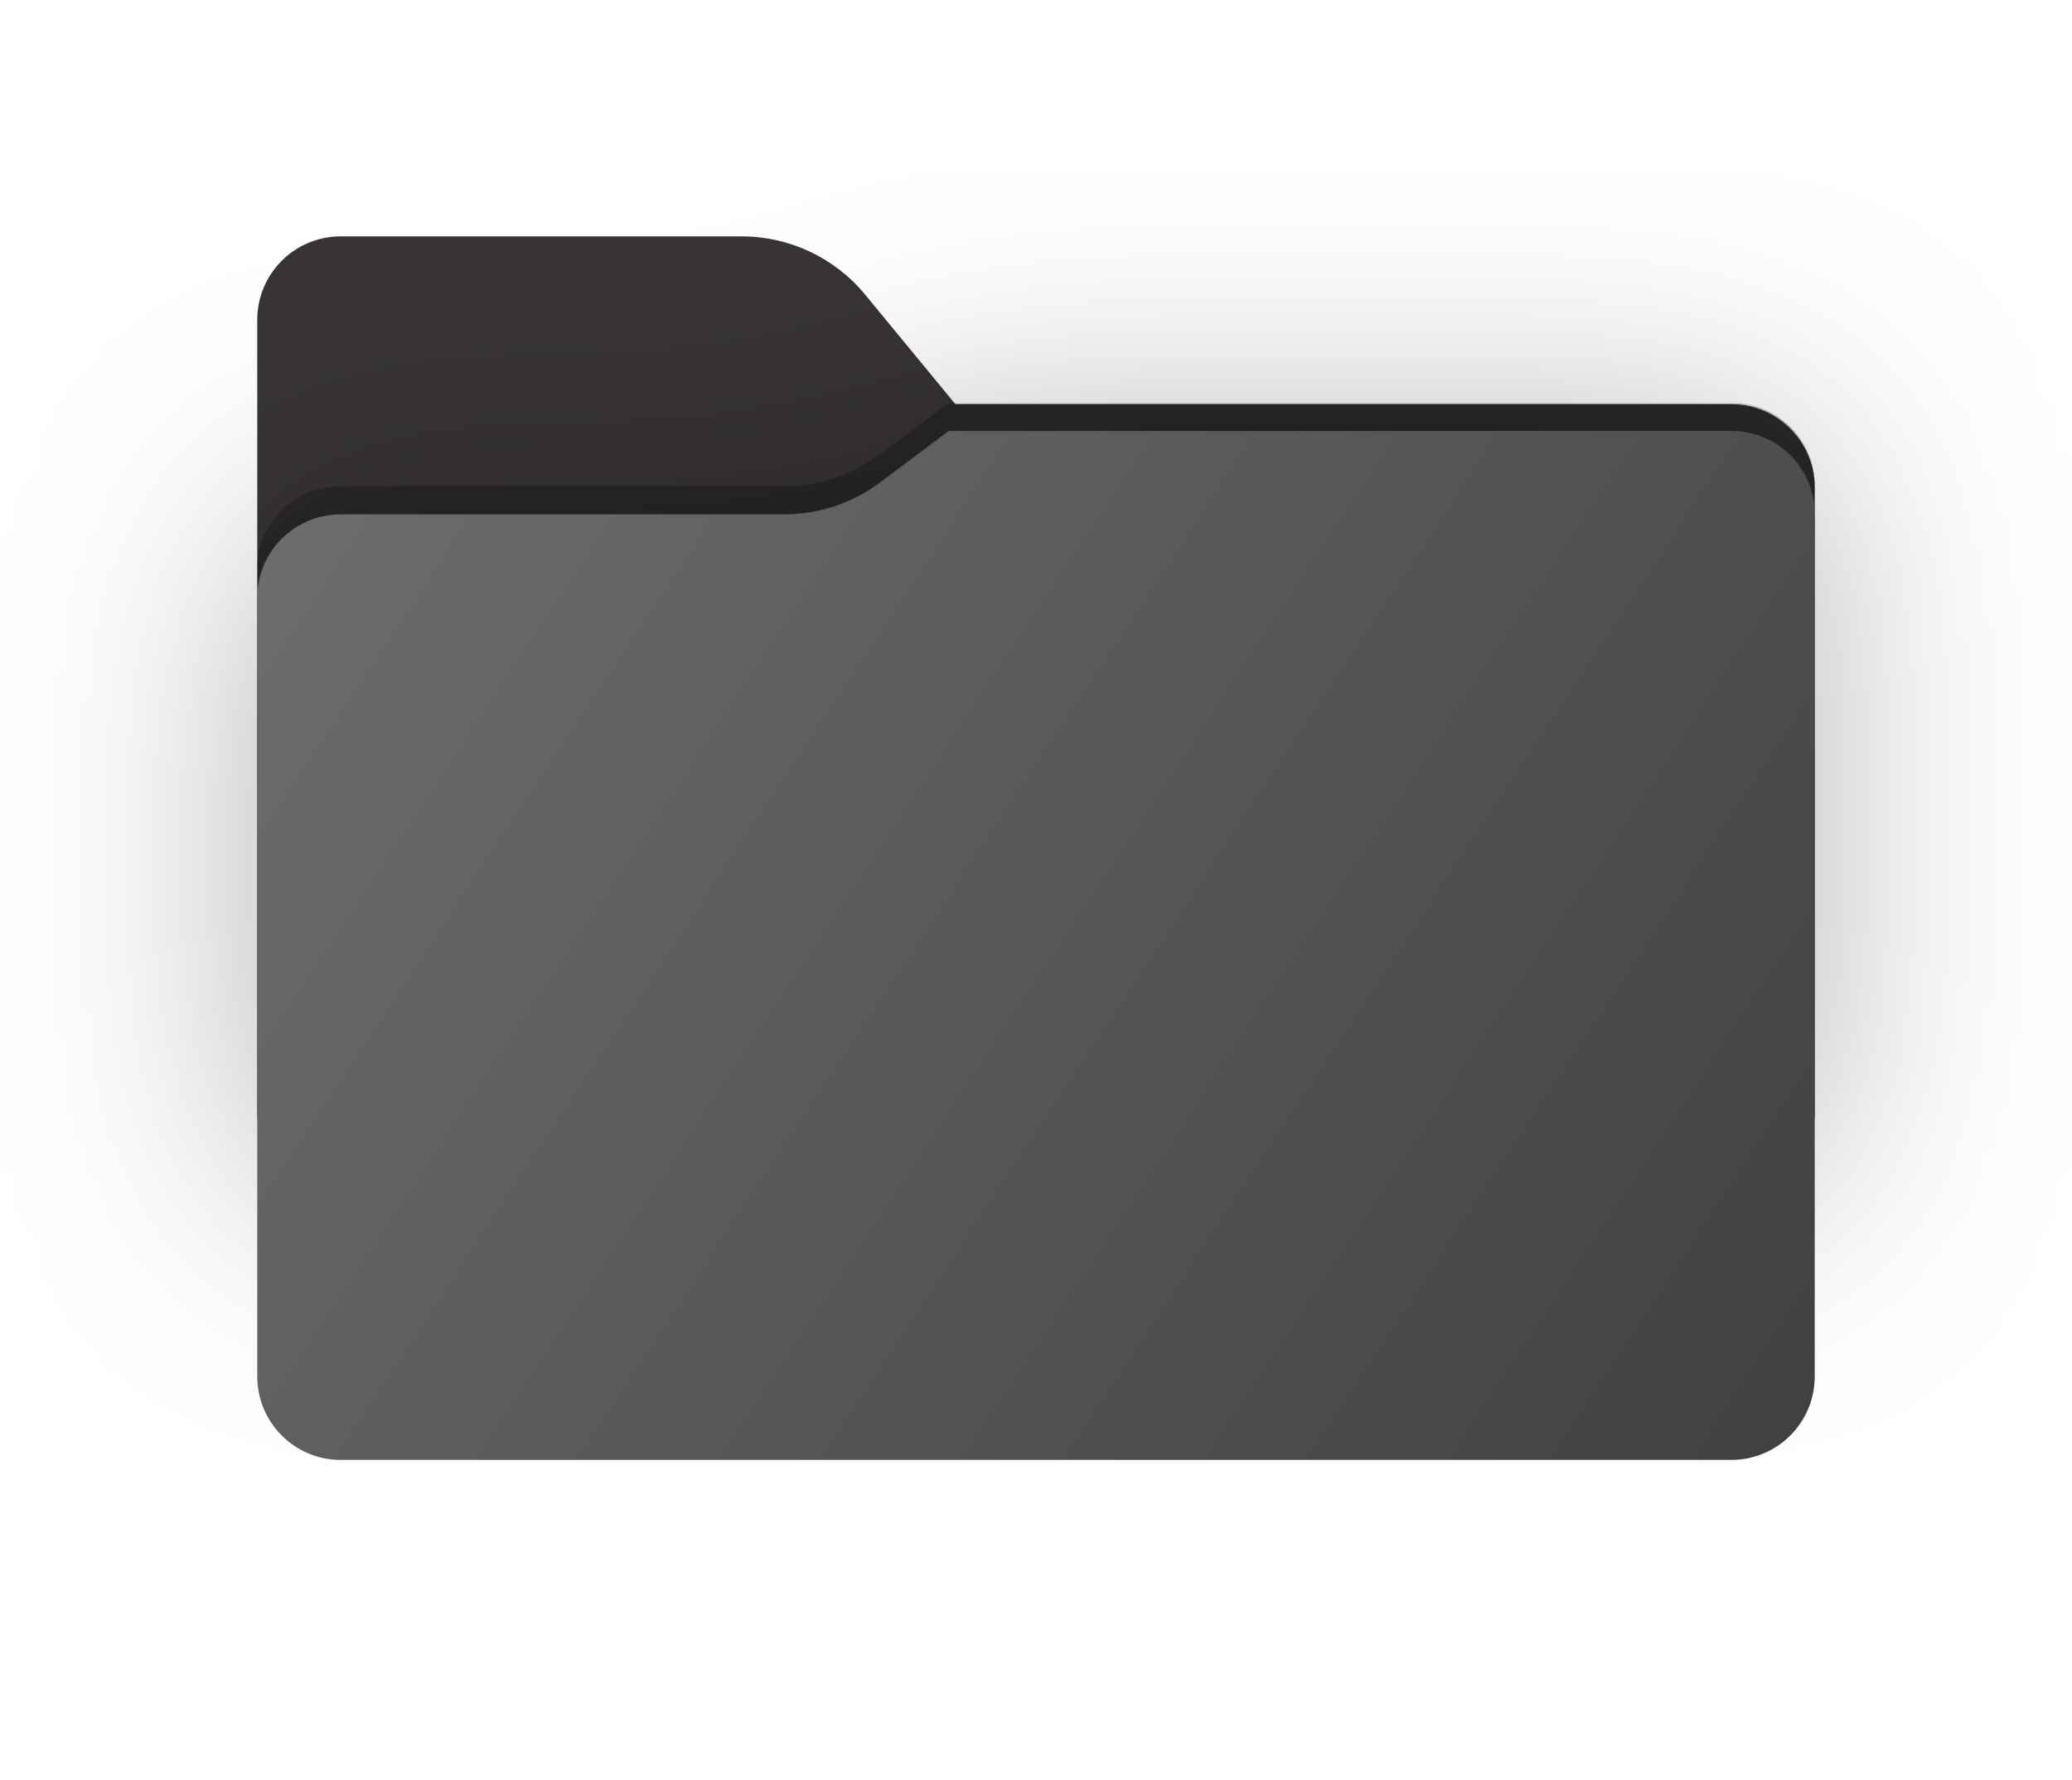
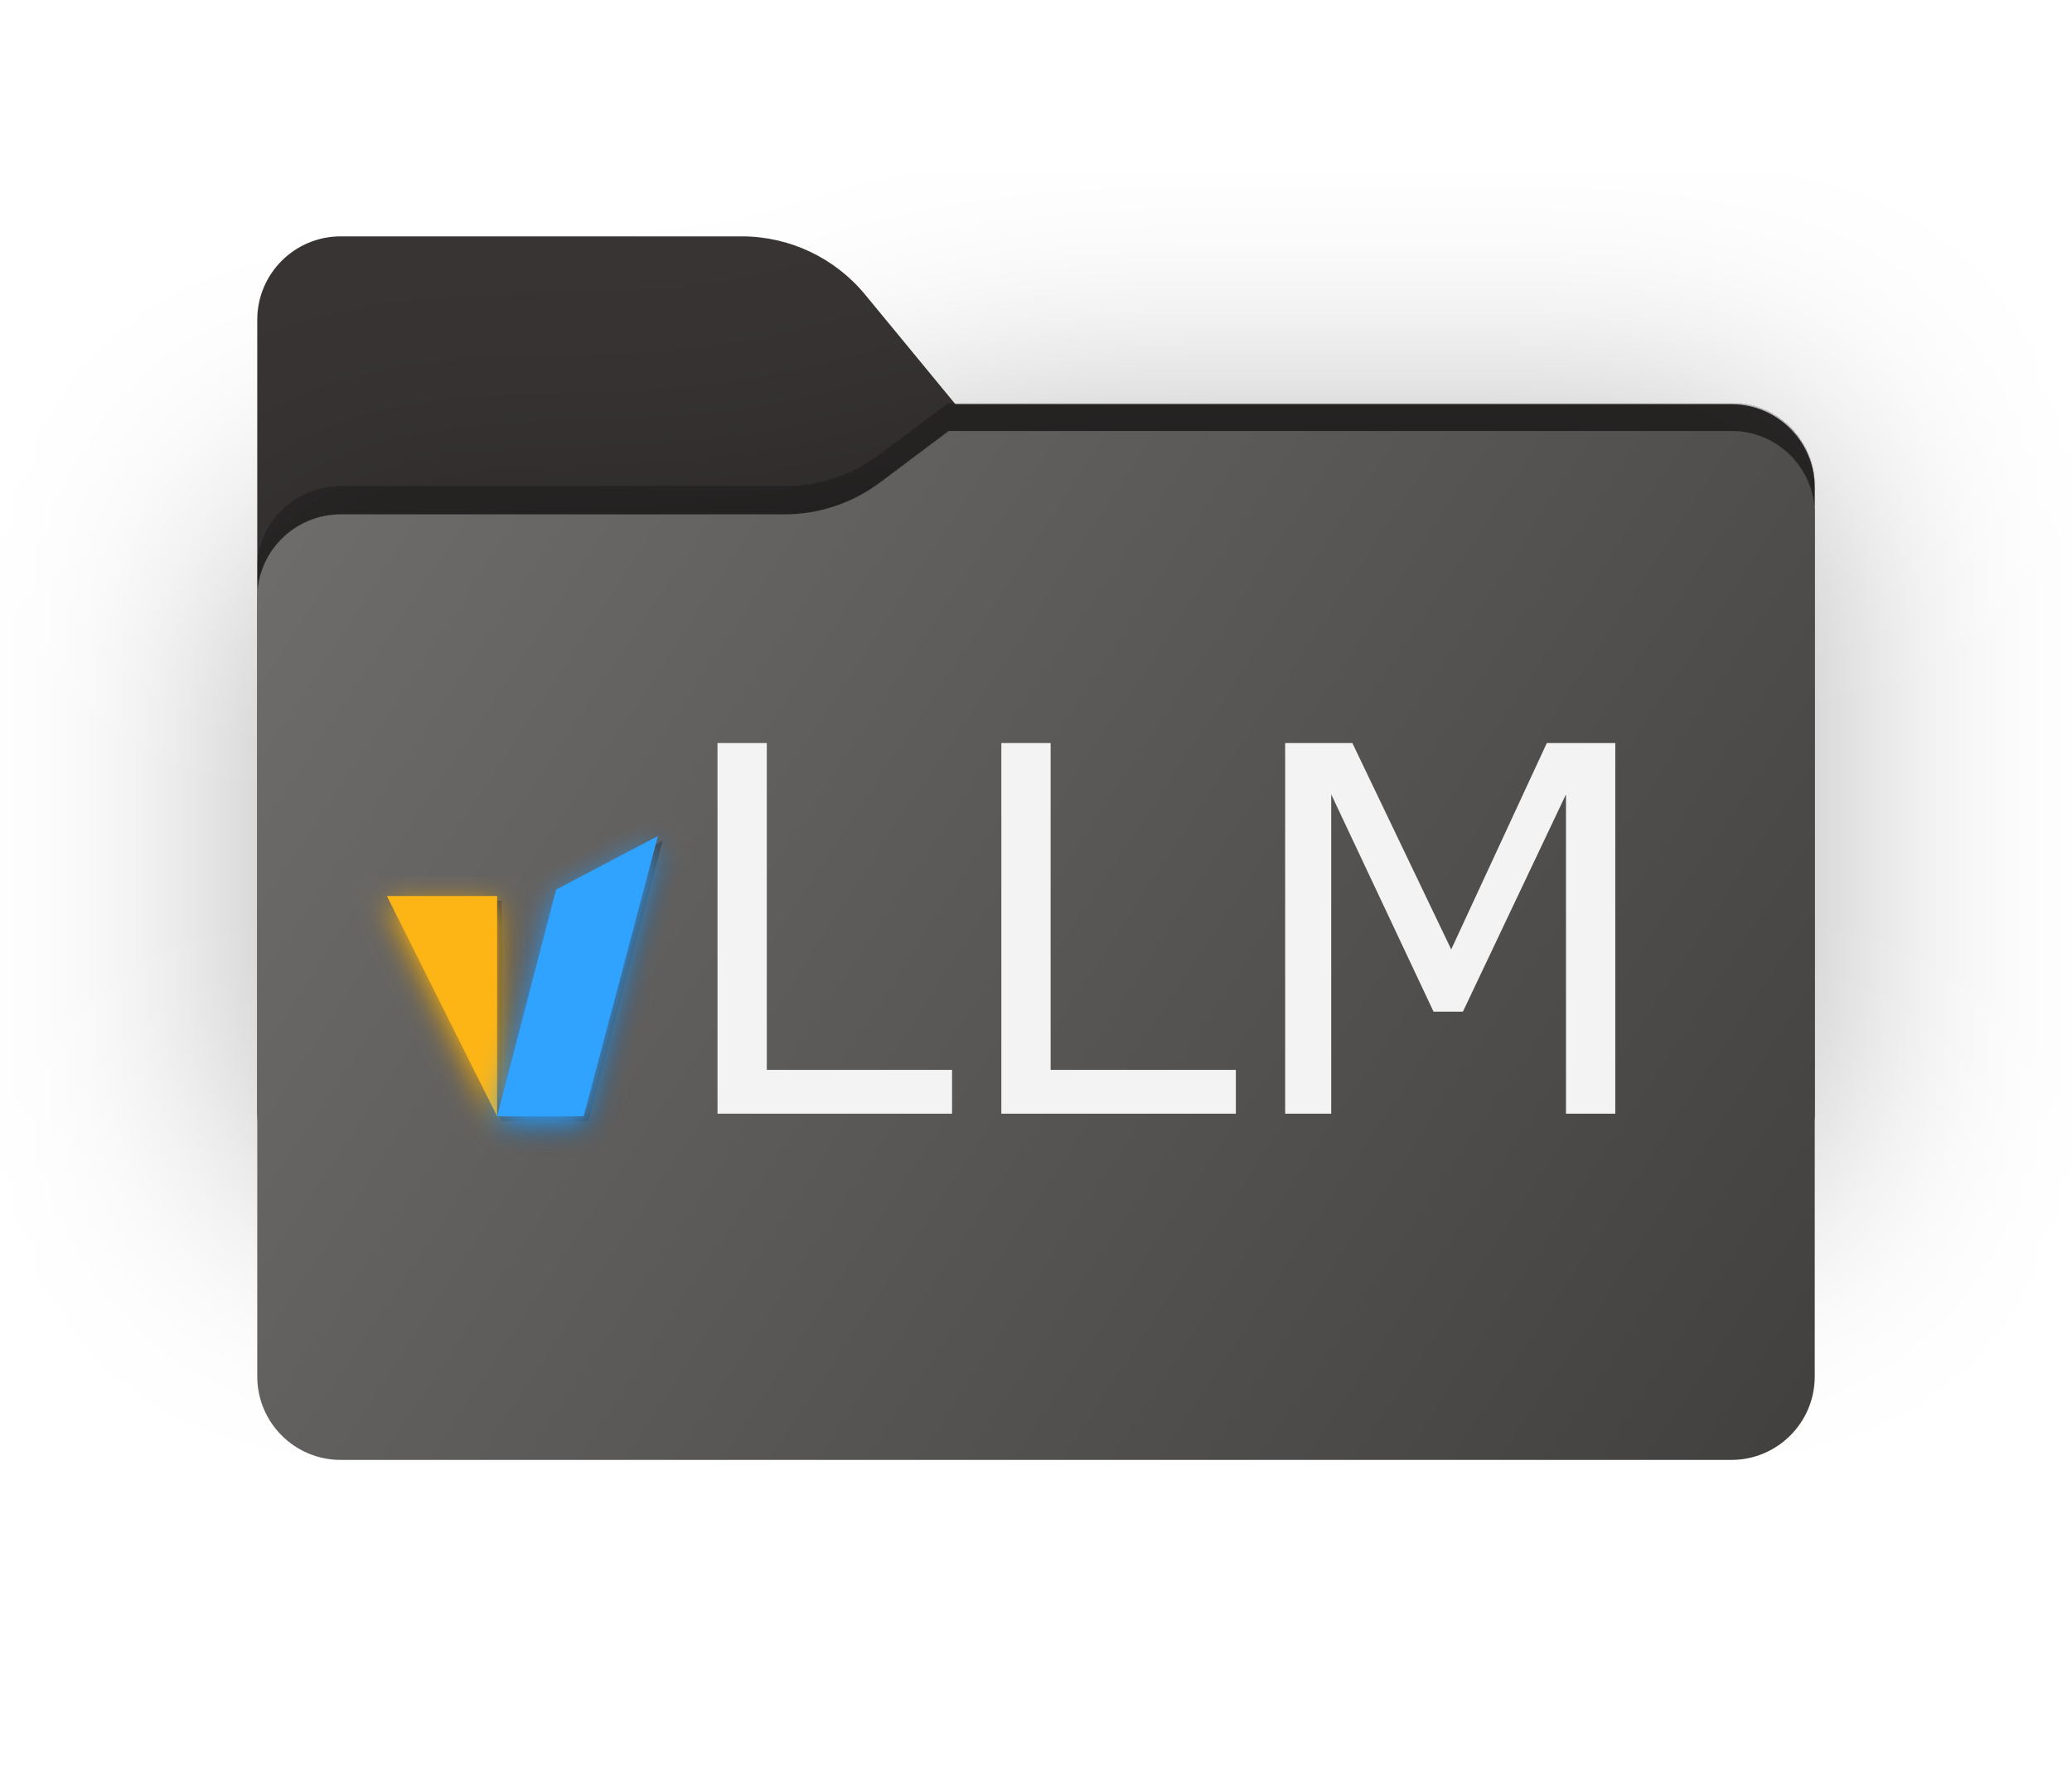
<svg xmlns="http://www.w3.org/2000/svg" width="298" height="256" viewBox="0 0 298 256" fill="none">
  <path fill-rule="evenodd" clip-rule="evenodd" d="M124.425 42.378C120.056 37.073 113.544 34 106.671 34H49C42.373 34 37 39.373 37 46V58.137V68.2V160C37 166.627 42.373 172 49 172H249C255.627 172 261 166.627 261 160V70.137C261 63.51 255.627 58.137 249 58.137H137.404L124.425 42.378Z" fill="#383434" />
-   <g style="mix-blend-mode:multiply" filter="url(#filter0_f_707_10581)">
+   <g style="mix-blend-mode:multiply" filter="url(#filter0_f_707_10706)">
    <path fill-rule="evenodd" clip-rule="evenodd" d="M112.789 74C117.764 74 122.605 72.387 126.586 69.402L136.459 62H249C255.627 62 261 67.373 261 74V108V160C261 166.627 255.627 172 249 172H49C42.373 172 37 166.627 37 160V108V86C37 79.373 42.373 74 49 74H107H112.789Z" fill="black" fill-opacity="0.3" />
  </g>
-   <g filter="url(#filter1_dd_707_10581)">
-     <path fill-rule="evenodd" clip-rule="evenodd" d="M112.789 74C117.764 74 122.605 72.387 126.586 69.402L136.459 62H249C255.627 62 261 67.373 261 74V108V198C261 204.627 255.627 210 249 210H49C42.373 210 37 204.627 37 198V108V86C37 79.373 42.373 74 49 74H107H112.789Z" fill="url(#paint0_linear_707_10581)" />
+   <g filter="url(#filter1_dd_707_10706)">
+     <path fill-rule="evenodd" clip-rule="evenodd" d="M112.789 74C117.764 74 122.605 72.387 126.586 69.402L136.459 62H249C255.627 62 261 67.373 261 74V108V198C261 204.627 255.627 210 249 210H49C42.373 210 37 204.627 37 198V108V86C37 79.373 42.373 74 49 74H107H112.789Z" fill="url(#paint0_linear_707_10706)" />
  </g>
+   <path d="M136.924 160.2H103.193V106.883H110.283V153.898H136.924V160.2ZM177.744 160.2H144.014V106.883H151.104V153.898H177.744V160.2ZM232.314 160.2H225.225V114.259L210.4 145.519H206.175L191.458 114.259V160.2H184.834V106.883H194.502L208.717 136.567L222.467 106.883H232.314V160.2Z" fill="#F3F3F3" />
+   <path fill-rule="evenodd" clip-rule="evenodd" d="M71.497 159.24H72.579V160.576H71.497V159.24Z" fill="#434343" />
+   <path fill-rule="evenodd" clip-rule="evenodd" d="M72.168 159.916H73.251V161.251H72.168V159.916Z" fill="#434343" />
+   <g filter="url(#filter2_f_707_10706)">
+     <path fill-rule="evenodd" clip-rule="evenodd" d="M72.17 130.708V162.394L56.327 130.708H72.17Z" fill="#434343" />
+   </g>
+   <path fill-rule="evenodd" clip-rule="evenodd" d="M72.17 129.562V161.249L56.327 129.562H72.17Z" fill="#434343" />
+   <g filter="url(#filter3_f_707_10706)">
+     <path fill-rule="evenodd" clip-rule="evenodd" d="M72.169 162.395H84.618L95.305 122.069L80.653 129.782L72.169 162.395Z" fill="#434343" />
+   </g>
+   <path fill-rule="evenodd" clip-rule="evenodd" d="M72.169 161.249H84.618L95.305 120.924L80.653 128.636L72.169 161.249Z" fill="#434343" />
+   <g filter="url(#filter4_f_707_10706)">
+     <path fill-rule="evenodd" clip-rule="evenodd" d="M71.496 130.034V161.721L55.653 130.034H71.496Z" fill="#FDB515" />
+   </g>
+   <path fill-rule="evenodd" clip-rule="evenodd" d="M71.496 128.889V160.575L55.653 128.889H71.496Z" fill="#FDB515" />
+   <g filter="url(#filter5_f_707_10706)">
+     <path fill-rule="evenodd" clip-rule="evenodd" d="M71.495 161.721H83.944L94.631 121.396L79.979 129.108L71.495 161.721Z" fill="#30A2FF" />
+   </g>
+   <path fill-rule="evenodd" clip-rule="evenodd" d="M71.495 160.575H83.944L94.631 120.25L79.979 127.963L71.495 160.575Z" fill="#30A2FF" />
  <defs>
-     <filter id="filter0_f_707_10581" x="0" y="25" width="298" height="184" filterUnits="userSpaceOnUse" color-interpolation-filters="sRGB">
+     <filter id="filter0_f_707_10706" x="0" y="25" width="298" height="184" filterUnits="userSpaceOnUse" color-interpolation-filters="sRGB">
      <feFlood flood-opacity="0" result="BackgroundImageFix" />
      <feBlend mode="normal" in="SourceGraphic" in2="BackgroundImageFix" result="shape" />
-       <feGaussianBlur stdDeviation="18.5" result="effect1_foregroundBlur_707_10581" />
+       <feGaussianBlur stdDeviation="18.5" result="effect1_foregroundBlur_707_10706" />
    </filter>
-     <filter id="filter1_dd_707_10581" x="37" y="58" width="224" height="156" filterUnits="userSpaceOnUse" color-interpolation-filters="sRGB">
+     <filter id="filter1_dd_707_10706" x="37" y="58" width="224" height="156" filterUnits="userSpaceOnUse" color-interpolation-filters="sRGB">
      <feFlood flood-opacity="0" result="BackgroundImageFix" />
      <feColorMatrix in="SourceAlpha" type="matrix" values="0 0 0 0 0 0 0 0 0 0 0 0 0 0 0 0 0 0 127 0" result="hardAlpha" />
      <feOffset dy="-4" />
      <feComposite in2="hardAlpha" operator="out" />
      <feColorMatrix type="matrix" values="0 0 0 0 0 0 0 0 0 0 0 0 0 0 0 0 0 0 0.25 0" />
-       <feBlend mode="normal" in2="BackgroundImageFix" result="effect1_dropShadow_707_10581" />
+       <feBlend mode="normal" in2="BackgroundImageFix" result="effect1_dropShadow_707_10706" />
      <feColorMatrix in="SourceAlpha" type="matrix" values="0 0 0 0 0 0 0 0 0 0 0 0 0 0 0 0 0 0 127 0" result="hardAlpha" />
      <feOffset dy="4" />
      <feComposite in2="hardAlpha" operator="out" />
      <feColorMatrix type="matrix" values="0 0 0 0 1 0 0 0 0 1 0 0 0 0 1 0 0 0 0.25 0" />
-       <feBlend mode="normal" in2="effect1_dropShadow_707_10581" result="effect2_dropShadow_707_10581" />
-       <feBlend mode="normal" in="SourceGraphic" in2="effect2_dropShadow_707_10581" result="shape" />
+       <feBlend mode="normal" in2="effect1_dropShadow_707_10706" result="effect2_dropShadow_707_10706" />
+       <feBlend mode="normal" in="SourceGraphic" in2="effect2_dropShadow_707_10706" result="shape" />
    </filter>
-     <linearGradient id="paint0_linear_707_10581" x1="37" y1="62" x2="261" y2="210" gradientUnits="userSpaceOnUse">
+     <filter id="filter2_f_707_10706" x="52.327" y="126.708" width="23.843" height="39.687" filterUnits="userSpaceOnUse" color-interpolation-filters="sRGB">
+       <feFlood flood-opacity="0" result="BackgroundImageFix" />
+       <feBlend mode="normal" in="SourceGraphic" in2="BackgroundImageFix" result="shape" />
+       <feGaussianBlur stdDeviation="2" result="effect1_foregroundBlur_707_10706" />
+     </filter>
+     <filter id="filter3_f_707_10706" x="68.169" y="118.069" width="31.136" height="48.325" filterUnits="userSpaceOnUse" color-interpolation-filters="sRGB">
+       <feFlood flood-opacity="0" result="BackgroundImageFix" />
+       <feBlend mode="normal" in="SourceGraphic" in2="BackgroundImageFix" result="shape" />
+       <feGaussianBlur stdDeviation="2" result="effect1_foregroundBlur_707_10706" />
+     </filter>
+     <filter id="filter4_f_707_10706" x="51.653" y="126.034" width="23.843" height="39.687" filterUnits="userSpaceOnUse" color-interpolation-filters="sRGB">
+       <feFlood flood-opacity="0" result="BackgroundImageFix" />
+       <feBlend mode="normal" in="SourceGraphic" in2="BackgroundImageFix" result="shape" />
+       <feGaussianBlur stdDeviation="2" result="effect1_foregroundBlur_707_10706" />
+     </filter>
+     <filter id="filter5_f_707_10706" x="67.495" y="117.396" width="31.136" height="48.325" filterUnits="userSpaceOnUse" color-interpolation-filters="sRGB">
+       <feFlood flood-opacity="0" result="BackgroundImageFix" />
+       <feBlend mode="normal" in="SourceGraphic" in2="BackgroundImageFix" result="shape" />
+       <feGaussianBlur stdDeviation="2" result="effect1_foregroundBlur_707_10706" />
+     </filter>
+     <linearGradient id="paint0_linear_707_10706" x1="37" y1="62" x2="261" y2="210" gradientUnits="userSpaceOnUse">
      <stop stop-color="#706E6C" />
      <stop offset="1" stop-color="#42403F" />
    </linearGradient>
  </defs>
</svg>
